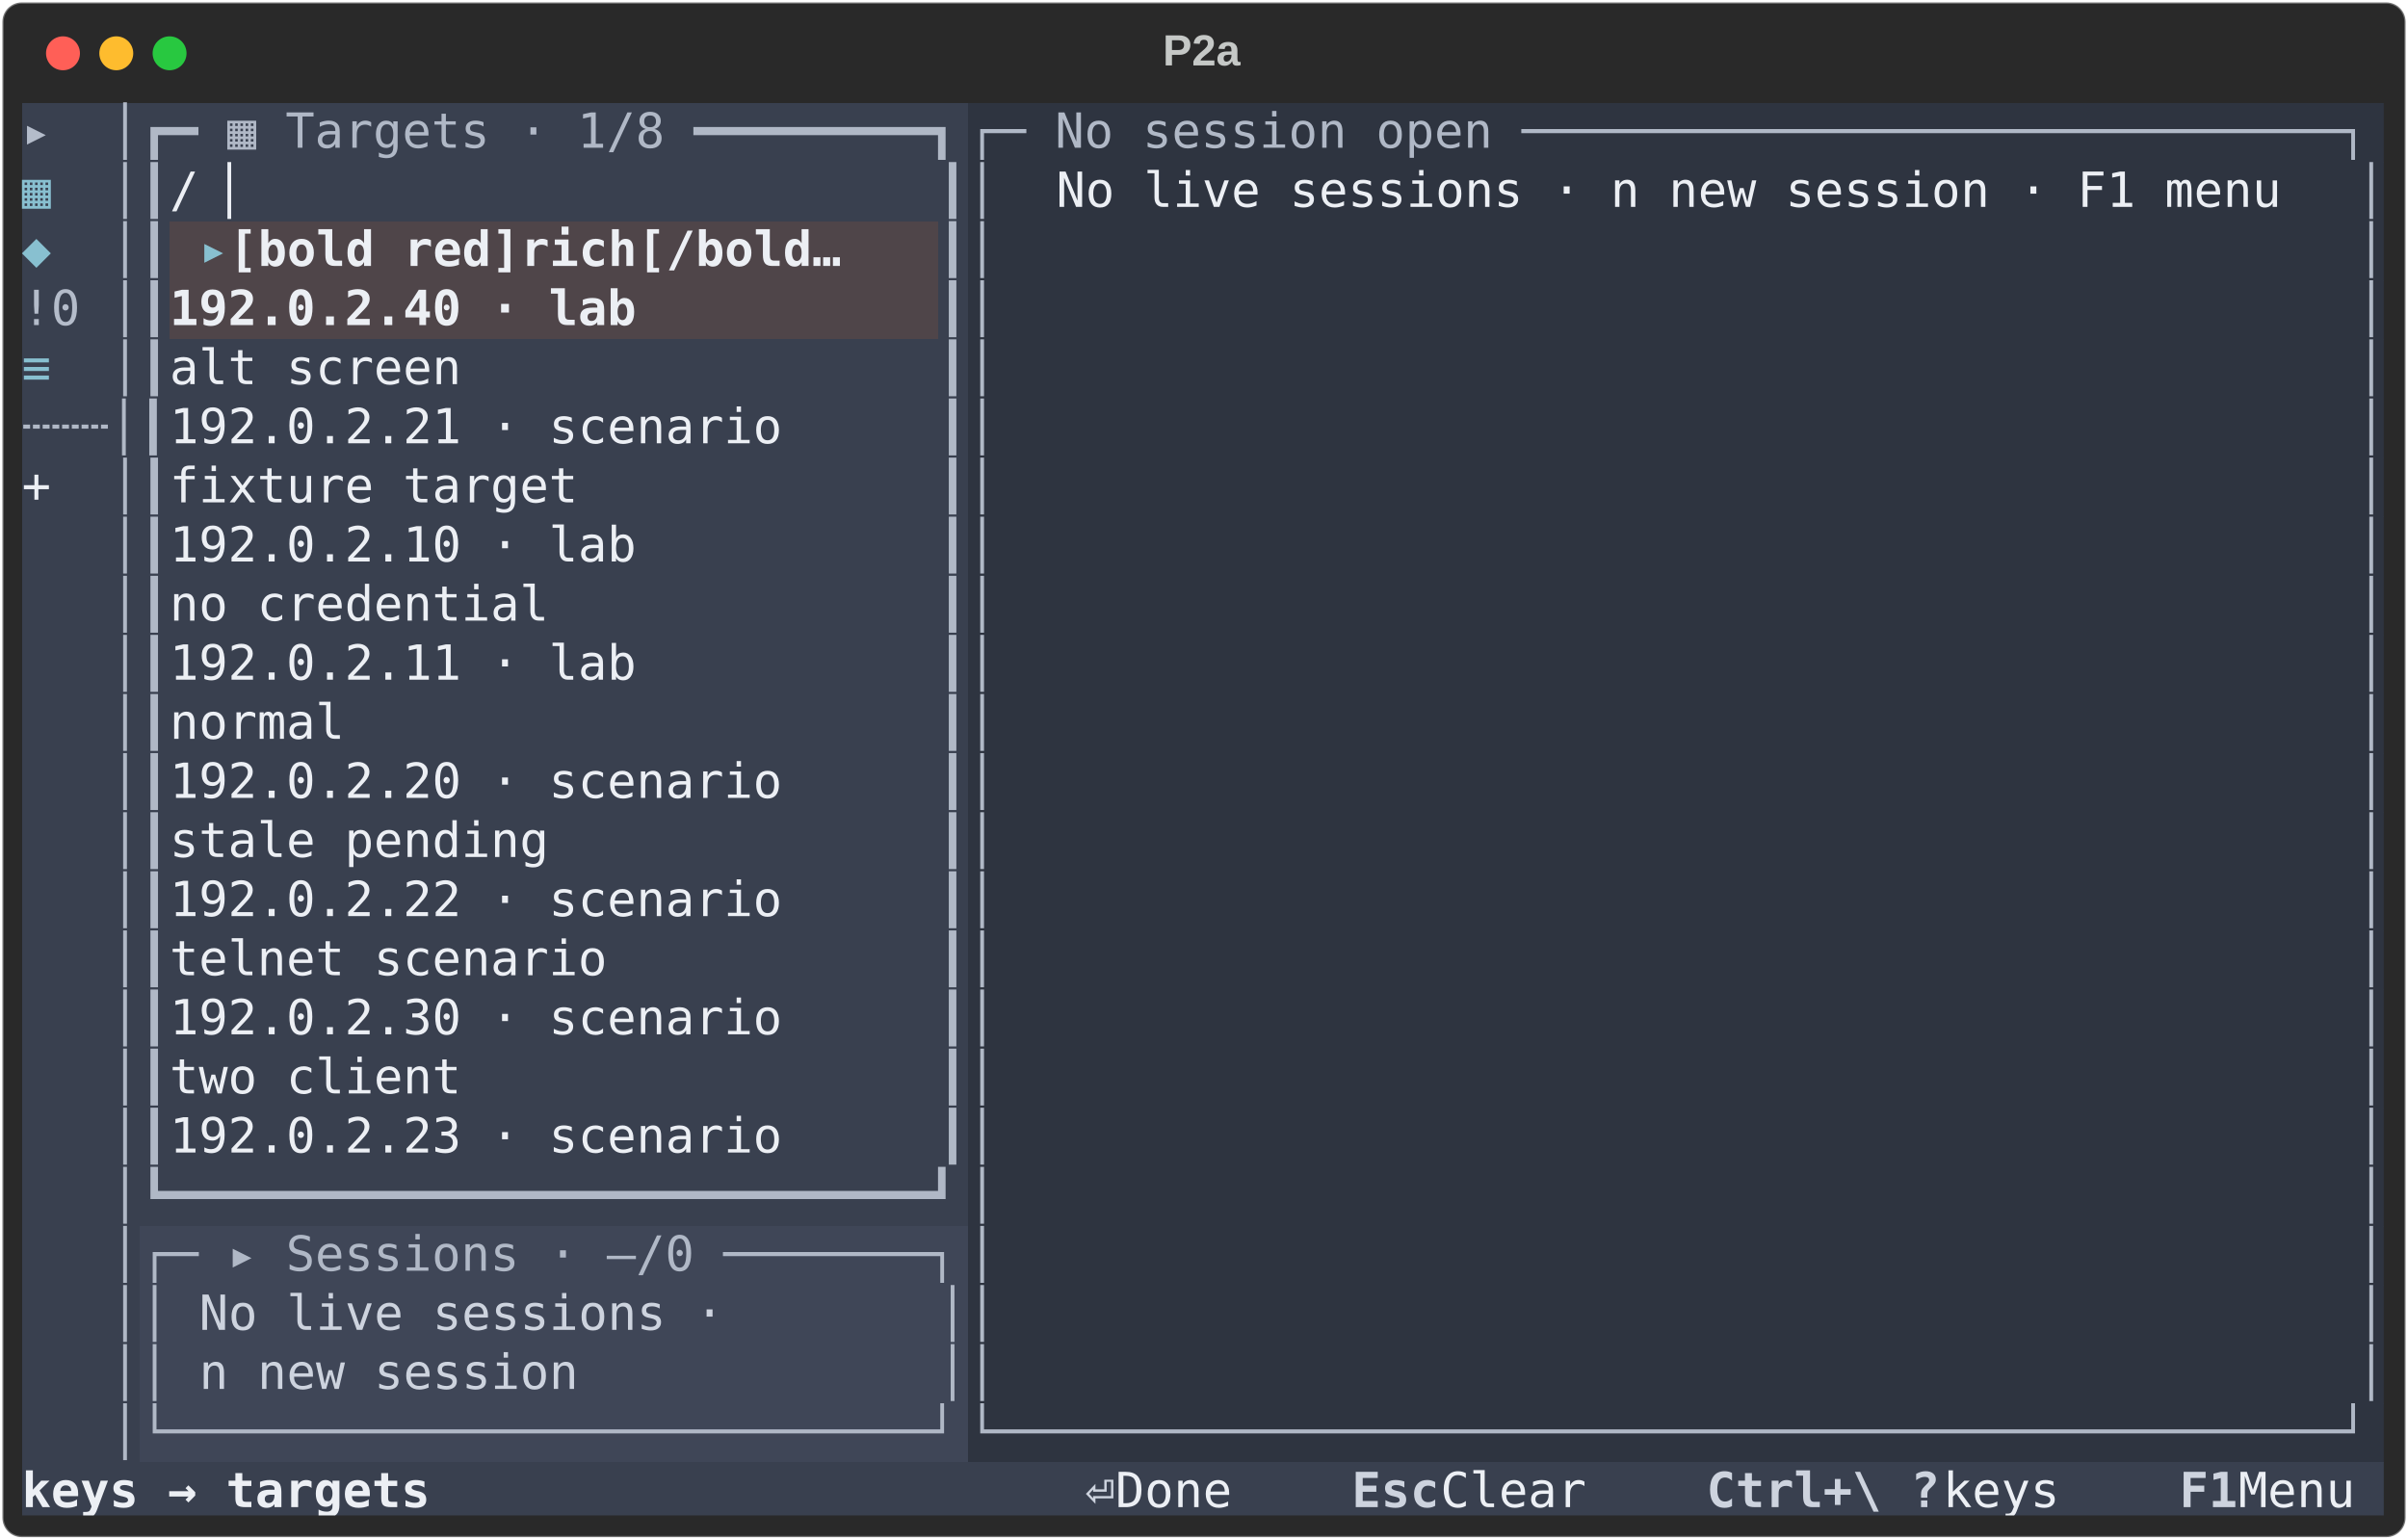
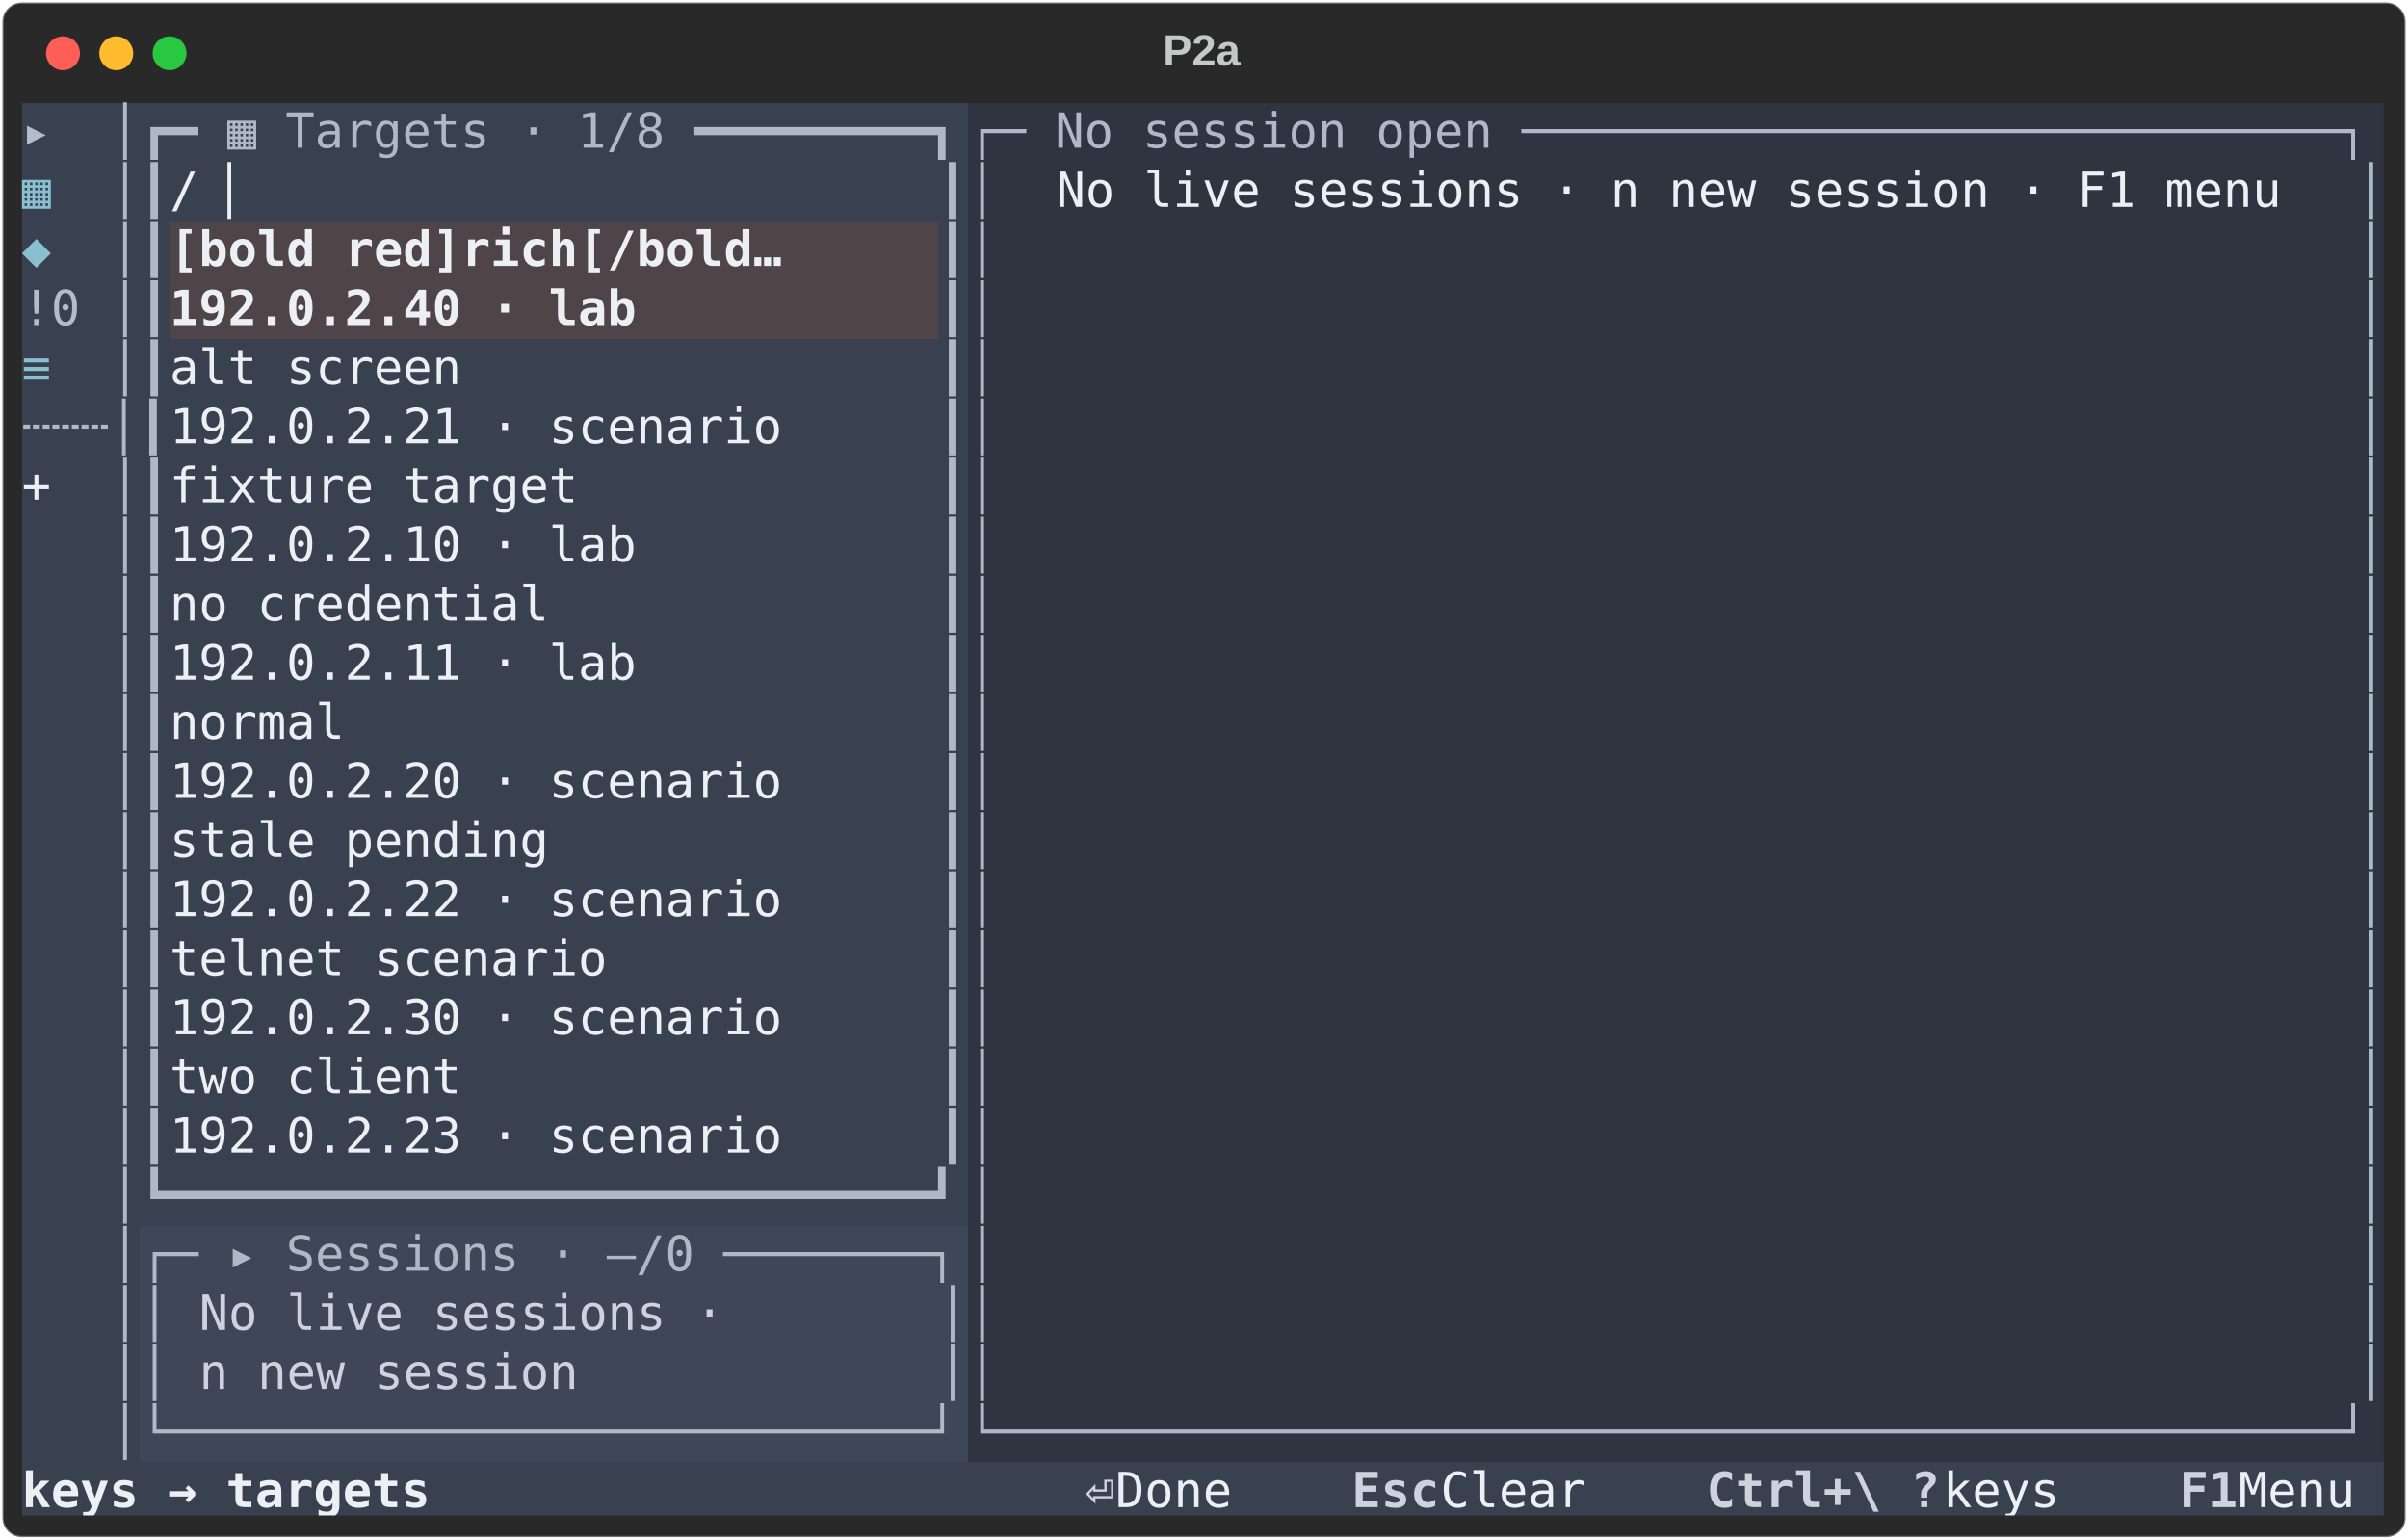
<svg xmlns="http://www.w3.org/2000/svg" class="rich-terminal" viewBox="0 0 994 635.6">
  <style>

    @font-face {
        font-family: "Fira Code";
        src: local("FiraCode-Regular"),
                url("https://cdnjs.cloudflare.com/ajax/libs/firacode/6.2.0/woff2/FiraCode-Regular.woff2") format("woff2"),
                url("https://cdnjs.cloudflare.com/ajax/libs/firacode/6.2.0/woff/FiraCode-Regular.woff") format("woff");
        font-style: normal;
        font-weight: 400;
    }
    @font-face {
        font-family: "Fira Code";
        src: local("FiraCode-Bold"),
                url("https://cdnjs.cloudflare.com/ajax/libs/firacode/6.2.0/woff2/FiraCode-Bold.woff2") format("woff2"),
                url("https://cdnjs.cloudflare.com/ajax/libs/firacode/6.2.0/woff/FiraCode-Bold.woff") format("woff");
        font-style: bold;
        font-weight: 700;
    }

    .terminal-p2a-matrix {
        font-family: Fira Code, monospace;
        font-size: 20px;
        line-height: 24.4px;
        font-variant-east-asian: full-width;
    }

    .terminal-p2a-title {
        font-size: 18px;
        font-weight: bold;
        font-family: arial;
    }

    .terminal-p2a-r1 { fill: #b4bcca }
.terminal-p2a-r2 { fill: #eceff4 }
.terminal-p2a-r3 { fill: #b0b8c6 }
.terminal-p2a-r4 { fill: #c5c8c6 }
.terminal-p2a-r5 { fill: #88c0d0 }
.terminal-p2a-r6 { fill: #eceff4;font-weight: bold }
- .terminal-p2a-r7 { fill: #88c0d0;font-weight: bold }
- .terminal-p2a-r8 { fill: #cdd3de }
- .terminal-p2a-r9 { fill: #cdd3de;font-weight: bold }
+ .terminal-p2a-r7 { fill: #cdd3de }
+ .terminal-p2a-r8 { fill: #cdd3de;font-weight: bold }
    </style>
  <defs>
    <clipPath id="terminal-p2a-clip-terminal">
      <rect x="0" y="0" width="975.0" height="584.6" />
    </clipPath>
    <clipPath id="terminal-p2a-line-0">
      <rect x="0" y="1.5" width="976" height="24.65" />
    </clipPath>
    <clipPath id="terminal-p2a-line-1">
      <rect x="0" y="25.9" width="976" height="24.65" />
    </clipPath>
    <clipPath id="terminal-p2a-line-2">
      <rect x="0" y="50.3" width="976" height="24.65" />
    </clipPath>
    <clipPath id="terminal-p2a-line-3">
      <rect x="0" y="74.7" width="976" height="24.65" />
    </clipPath>
    <clipPath id="terminal-p2a-line-4">
      <rect x="0" y="99.1" width="976" height="24.65" />
    </clipPath>
    <clipPath id="terminal-p2a-line-5">
      <rect x="0" y="123.5" width="976" height="24.65" />
    </clipPath>
    <clipPath id="terminal-p2a-line-6">
      <rect x="0" y="147.9" width="976" height="24.65" />
    </clipPath>
    <clipPath id="terminal-p2a-line-7">
      <rect x="0" y="172.3" width="976" height="24.65" />
    </clipPath>
    <clipPath id="terminal-p2a-line-8">
      <rect x="0" y="196.7" width="976" height="24.65" />
    </clipPath>
    <clipPath id="terminal-p2a-line-9">
      <rect x="0" y="221.1" width="976" height="24.65" />
    </clipPath>
    <clipPath id="terminal-p2a-line-10">
      <rect x="0" y="245.5" width="976" height="24.65" />
    </clipPath>
    <clipPath id="terminal-p2a-line-11">
      <rect x="0" y="269.9" width="976" height="24.65" />
    </clipPath>
    <clipPath id="terminal-p2a-line-12">
      <rect x="0" y="294.3" width="976" height="24.65" />
    </clipPath>
    <clipPath id="terminal-p2a-line-13">
      <rect x="0" y="318.7" width="976" height="24.65" />
    </clipPath>
    <clipPath id="terminal-p2a-line-14">
      <rect x="0" y="343.1" width="976" height="24.65" />
    </clipPath>
    <clipPath id="terminal-p2a-line-15">
      <rect x="0" y="367.5" width="976" height="24.65" />
    </clipPath>
    <clipPath id="terminal-p2a-line-16">
      <rect x="0" y="391.9" width="976" height="24.65" />
    </clipPath>
    <clipPath id="terminal-p2a-line-17">
      <rect x="0" y="416.3" width="976" height="24.65" />
    </clipPath>
    <clipPath id="terminal-p2a-line-18">
      <rect x="0" y="440.7" width="976" height="24.65" />
    </clipPath>
    <clipPath id="terminal-p2a-line-19">
      <rect x="0" y="465.1" width="976" height="24.65" />
    </clipPath>
    <clipPath id="terminal-p2a-line-20">
      <rect x="0" y="489.5" width="976" height="24.65" />
    </clipPath>
    <clipPath id="terminal-p2a-line-21">
      <rect x="0" y="513.9" width="976" height="24.65" />
    </clipPath>
    <clipPath id="terminal-p2a-line-22">
      <rect x="0" y="538.3" width="976" height="24.65" />
    </clipPath>
  </defs>
  <rect fill="#292929" stroke="rgba(255,255,255,0.35)" stroke-width="1" x="1" y="1" width="992" height="633.6" rx="8" />
  <text class="terminal-p2a-title" fill="#c5c8c6" text-anchor="middle" x="496" y="27">P2a</text>
  <g transform="translate(26,22)">
    <circle cx="0" cy="0" r="7" fill="#ff5f57" />
    <circle cx="22" cy="0" r="7" fill="#febc2e" />
    <circle cx="44" cy="0" r="7" fill="#28c840" />
  </g>
  <g transform="translate(9, 41)" clip-path="url(#terminal-p2a-clip-terminal)">
    <rect fill="#39404f" x="0" y="1.5" width="12.2" height="24.65" shape-rendering="crispEdges" />
    <rect fill="#39404f" x="12.2" y="1.5" width="24.4" height="24.65" shape-rendering="crispEdges" />
    <rect fill="#39404f" x="36.6" y="1.5" width="353.8" height="24.65" shape-rendering="crispEdges" />
    <rect fill="#2e3440" x="390.4" y="1.5" width="585.6" height="24.65" shape-rendering="crispEdges" />
    <rect fill="#39404f" x="0" y="25.9" width="12.2" height="24.65" shape-rendering="crispEdges" />
    <rect fill="#39404f" x="12.2" y="25.9" width="24.4" height="24.65" shape-rendering="crispEdges" />
    <rect fill="#39404f" x="36.6" y="25.9" width="24.4" height="24.65" shape-rendering="crispEdges" />
    <rect fill="#39404f" x="61" y="25.9" width="317.2" height="24.65" shape-rendering="crispEdges" />
    <rect fill="#39404f" x="378.2" y="25.9" width="12.2" height="24.65" shape-rendering="crispEdges" />
    <rect fill="#2e3440" x="390.4" y="25.9" width="12.2" height="24.65" shape-rendering="crispEdges" />
    <rect fill="#2e3440" x="402.6" y="25.9" width="12.2" height="24.65" shape-rendering="crispEdges" />
    <rect fill="#2e3440" x="414.8" y="25.9" width="12.2" height="24.65" shape-rendering="crispEdges" />
    <rect fill="#2e3440" x="427" y="25.9" width="512.4" height="24.65" shape-rendering="crispEdges" />
    <rect fill="#2e3440" x="939.4" y="25.9" width="12.2" height="24.65" shape-rendering="crispEdges" />
    <rect fill="#2e3440" x="951.6" y="25.9" width="12.2" height="24.65" shape-rendering="crispEdges" />
    <rect fill="#2e3440" x="963.8" y="25.9" width="12.2" height="24.65" shape-rendering="crispEdges" />
    <rect fill="#39404f" x="0" y="50.3" width="12.2" height="24.65" shape-rendering="crispEdges" />
    <rect fill="#39404f" x="12.2" y="50.3" width="24.4" height="24.65" shape-rendering="crispEdges" />
    <rect fill="#39404f" x="36.6" y="50.3" width="24.4" height="24.65" shape-rendering="crispEdges" />
-     <rect fill="#4f4549" x="61" y="50.3" width="12.2" height="24.65" shape-rendering="crispEdges" />
-     <rect fill="#4f4549" x="73.2" y="50.3" width="12.2" height="24.65" shape-rendering="crispEdges" />
-     <rect fill="#4f4549" x="85.4" y="50.3" width="292.8" height="24.65" shape-rendering="crispEdges" />
+     <rect fill="#4f4549" x="61" y="50.3" width="317.2" height="24.65" shape-rendering="crispEdges" />
    <rect fill="#39404f" x="378.2" y="50.3" width="12.2" height="24.65" shape-rendering="crispEdges" />
    <rect fill="#2e3440" x="390.4" y="50.3" width="12.2" height="24.65" shape-rendering="crispEdges" />
    <rect fill="#2e3440" x="402.6" y="50.3" width="561.2" height="24.65" shape-rendering="crispEdges" />
    <rect fill="#2e3440" x="963.8" y="50.3" width="12.2" height="24.65" shape-rendering="crispEdges" />
    <rect fill="#39404f" x="0" y="74.7" width="24.4" height="24.65" shape-rendering="crispEdges" />
    <rect fill="#39404f" x="24.4" y="74.7" width="12.2" height="24.65" shape-rendering="crispEdges" />
    <rect fill="#39404f" x="36.6" y="74.7" width="24.4" height="24.65" shape-rendering="crispEdges" />
    <rect fill="#4f4549" x="61" y="74.7" width="317.2" height="24.65" shape-rendering="crispEdges" />
    <rect fill="#39404f" x="378.2" y="74.7" width="12.2" height="24.65" shape-rendering="crispEdges" />
    <rect fill="#2e3440" x="390.4" y="74.7" width="12.2" height="24.65" shape-rendering="crispEdges" />
    <rect fill="#2e3440" x="402.6" y="74.7" width="561.2" height="24.65" shape-rendering="crispEdges" />
    <rect fill="#2e3440" x="963.8" y="74.7" width="12.2" height="24.65" shape-rendering="crispEdges" />
    <rect fill="#39404f" x="0" y="99.1" width="12.2" height="24.65" shape-rendering="crispEdges" />
    <rect fill="#39404f" x="12.2" y="99.1" width="24.4" height="24.65" shape-rendering="crispEdges" />
    <rect fill="#39404f" x="36.6" y="99.1" width="24.4" height="24.65" shape-rendering="crispEdges" />
    <rect fill="#39404f" x="61" y="99.1" width="317.2" height="24.65" shape-rendering="crispEdges" />
    <rect fill="#39404f" x="378.2" y="99.1" width="12.2" height="24.65" shape-rendering="crispEdges" />
    <rect fill="#2e3440" x="390.4" y="99.1" width="12.2" height="24.65" shape-rendering="crispEdges" />
    <rect fill="#2e3440" x="402.6" y="99.1" width="561.2" height="24.65" shape-rendering="crispEdges" />
    <rect fill="#2e3440" x="963.8" y="99.1" width="12.2" height="24.65" shape-rendering="crispEdges" />
    <rect fill="#39404f" x="0" y="123.5" width="61" height="24.65" shape-rendering="crispEdges" />
    <rect fill="#39404f" x="61" y="123.5" width="317.2" height="24.65" shape-rendering="crispEdges" />
    <rect fill="#39404f" x="378.2" y="123.5" width="12.2" height="24.65" shape-rendering="crispEdges" />
    <rect fill="#2e3440" x="390.4" y="123.5" width="12.2" height="24.65" shape-rendering="crispEdges" />
    <rect fill="#2e3440" x="402.6" y="123.5" width="561.2" height="24.65" shape-rendering="crispEdges" />
    <rect fill="#2e3440" x="963.8" y="123.5" width="12.2" height="24.65" shape-rendering="crispEdges" />
    <rect fill="#39404f" x="0" y="147.9" width="36.6" height="24.65" shape-rendering="crispEdges" />
    <rect fill="#39404f" x="36.6" y="147.9" width="24.4" height="24.65" shape-rendering="crispEdges" />
    <rect fill="#39404f" x="61" y="147.9" width="317.2" height="24.65" shape-rendering="crispEdges" />
    <rect fill="#39404f" x="378.2" y="147.9" width="12.2" height="24.65" shape-rendering="crispEdges" />
    <rect fill="#2e3440" x="390.4" y="147.9" width="12.2" height="24.65" shape-rendering="crispEdges" />
    <rect fill="#2e3440" x="402.6" y="147.9" width="561.2" height="24.65" shape-rendering="crispEdges" />
    <rect fill="#2e3440" x="963.8" y="147.9" width="12.2" height="24.65" shape-rendering="crispEdges" />
    <rect fill="#39404f" x="0" y="172.3" width="36.6" height="24.65" shape-rendering="crispEdges" />
    <rect fill="#39404f" x="36.6" y="172.3" width="24.4" height="24.65" shape-rendering="crispEdges" />
    <rect fill="#39404f" x="61" y="172.3" width="317.2" height="24.65" shape-rendering="crispEdges" />
    <rect fill="#39404f" x="378.2" y="172.3" width="12.2" height="24.65" shape-rendering="crispEdges" />
    <rect fill="#2e3440" x="390.4" y="172.3" width="12.2" height="24.65" shape-rendering="crispEdges" />
    <rect fill="#2e3440" x="402.6" y="172.3" width="561.2" height="24.65" shape-rendering="crispEdges" />
    <rect fill="#2e3440" x="963.8" y="172.3" width="12.2" height="24.65" shape-rendering="crispEdges" />
    <rect fill="#39404f" x="0" y="196.7" width="36.6" height="24.65" shape-rendering="crispEdges" />
    <rect fill="#39404f" x="36.6" y="196.7" width="24.4" height="24.65" shape-rendering="crispEdges" />
    <rect fill="#39404f" x="61" y="196.7" width="317.2" height="24.65" shape-rendering="crispEdges" />
    <rect fill="#39404f" x="378.2" y="196.7" width="12.2" height="24.65" shape-rendering="crispEdges" />
    <rect fill="#2e3440" x="390.4" y="196.7" width="12.2" height="24.65" shape-rendering="crispEdges" />
    <rect fill="#2e3440" x="402.6" y="196.7" width="561.2" height="24.65" shape-rendering="crispEdges" />
    <rect fill="#2e3440" x="963.8" y="196.7" width="12.2" height="24.65" shape-rendering="crispEdges" />
    <rect fill="#39404f" x="0" y="221.1" width="36.6" height="24.65" shape-rendering="crispEdges" />
    <rect fill="#39404f" x="36.6" y="221.1" width="24.4" height="24.65" shape-rendering="crispEdges" />
    <rect fill="#39404f" x="61" y="221.1" width="317.2" height="24.65" shape-rendering="crispEdges" />
    <rect fill="#39404f" x="378.2" y="221.1" width="12.2" height="24.65" shape-rendering="crispEdges" />
    <rect fill="#2e3440" x="390.4" y="221.1" width="12.2" height="24.65" shape-rendering="crispEdges" />
    <rect fill="#2e3440" x="402.6" y="221.1" width="561.2" height="24.65" shape-rendering="crispEdges" />
    <rect fill="#2e3440" x="963.8" y="221.1" width="12.2" height="24.65" shape-rendering="crispEdges" />
    <rect fill="#39404f" x="0" y="245.5" width="36.6" height="24.65" shape-rendering="crispEdges" />
    <rect fill="#39404f" x="36.6" y="245.5" width="24.4" height="24.65" shape-rendering="crispEdges" />
    <rect fill="#39404f" x="61" y="245.5" width="317.2" height="24.65" shape-rendering="crispEdges" />
    <rect fill="#39404f" x="378.2" y="245.5" width="12.2" height="24.65" shape-rendering="crispEdges" />
    <rect fill="#2e3440" x="390.4" y="245.5" width="12.2" height="24.65" shape-rendering="crispEdges" />
    <rect fill="#2e3440" x="402.6" y="245.5" width="561.2" height="24.65" shape-rendering="crispEdges" />
    <rect fill="#2e3440" x="963.8" y="245.5" width="12.2" height="24.65" shape-rendering="crispEdges" />
    <rect fill="#39404f" x="0" y="269.9" width="36.6" height="24.65" shape-rendering="crispEdges" />
    <rect fill="#39404f" x="36.6" y="269.9" width="24.4" height="24.65" shape-rendering="crispEdges" />
    <rect fill="#39404f" x="61" y="269.9" width="317.2" height="24.65" shape-rendering="crispEdges" />
    <rect fill="#39404f" x="378.2" y="269.9" width="12.2" height="24.65" shape-rendering="crispEdges" />
    <rect fill="#2e3440" x="390.4" y="269.9" width="12.2" height="24.65" shape-rendering="crispEdges" />
    <rect fill="#2e3440" x="402.6" y="269.9" width="561.2" height="24.65" shape-rendering="crispEdges" />
    <rect fill="#2e3440" x="963.8" y="269.9" width="12.2" height="24.65" shape-rendering="crispEdges" />
    <rect fill="#39404f" x="0" y="294.3" width="36.6" height="24.65" shape-rendering="crispEdges" />
    <rect fill="#39404f" x="36.6" y="294.3" width="24.4" height="24.65" shape-rendering="crispEdges" />
    <rect fill="#39404f" x="61" y="294.3" width="317.2" height="24.65" shape-rendering="crispEdges" />
    <rect fill="#39404f" x="378.2" y="294.3" width="12.2" height="24.65" shape-rendering="crispEdges" />
    <rect fill="#2e3440" x="390.4" y="294.3" width="12.2" height="24.65" shape-rendering="crispEdges" />
    <rect fill="#2e3440" x="402.6" y="294.3" width="561.2" height="24.65" shape-rendering="crispEdges" />
    <rect fill="#2e3440" x="963.8" y="294.3" width="12.2" height="24.65" shape-rendering="crispEdges" />
    <rect fill="#39404f" x="0" y="318.7" width="36.6" height="24.65" shape-rendering="crispEdges" />
    <rect fill="#39404f" x="36.6" y="318.7" width="24.4" height="24.65" shape-rendering="crispEdges" />
    <rect fill="#39404f" x="61" y="318.7" width="317.2" height="24.65" shape-rendering="crispEdges" />
    <rect fill="#39404f" x="378.2" y="318.7" width="12.2" height="24.65" shape-rendering="crispEdges" />
    <rect fill="#2e3440" x="390.4" y="318.7" width="12.2" height="24.65" shape-rendering="crispEdges" />
    <rect fill="#2e3440" x="402.6" y="318.7" width="561.2" height="24.65" shape-rendering="crispEdges" />
    <rect fill="#2e3440" x="963.8" y="318.7" width="12.2" height="24.65" shape-rendering="crispEdges" />
    <rect fill="#39404f" x="0" y="343.1" width="36.6" height="24.65" shape-rendering="crispEdges" />
    <rect fill="#39404f" x="36.6" y="343.1" width="24.4" height="24.65" shape-rendering="crispEdges" />
    <rect fill="#39404f" x="61" y="343.1" width="317.2" height="24.65" shape-rendering="crispEdges" />
    <rect fill="#39404f" x="378.2" y="343.1" width="12.2" height="24.65" shape-rendering="crispEdges" />
    <rect fill="#2e3440" x="390.4" y="343.1" width="12.2" height="24.65" shape-rendering="crispEdges" />
    <rect fill="#2e3440" x="402.6" y="343.1" width="561.2" height="24.65" shape-rendering="crispEdges" />
    <rect fill="#2e3440" x="963.8" y="343.1" width="12.2" height="24.65" shape-rendering="crispEdges" />
    <rect fill="#39404f" x="0" y="367.5" width="36.6" height="24.65" shape-rendering="crispEdges" />
    <rect fill="#39404f" x="36.6" y="367.5" width="24.4" height="24.65" shape-rendering="crispEdges" />
    <rect fill="#39404f" x="61" y="367.5" width="317.2" height="24.65" shape-rendering="crispEdges" />
    <rect fill="#39404f" x="378.2" y="367.5" width="12.2" height="24.65" shape-rendering="crispEdges" />
    <rect fill="#2e3440" x="390.4" y="367.5" width="12.2" height="24.65" shape-rendering="crispEdges" />
    <rect fill="#2e3440" x="402.6" y="367.5" width="561.2" height="24.65" shape-rendering="crispEdges" />
    <rect fill="#2e3440" x="963.8" y="367.5" width="12.2" height="24.65" shape-rendering="crispEdges" />
    <rect fill="#39404f" x="0" y="391.9" width="36.6" height="24.65" shape-rendering="crispEdges" />
    <rect fill="#39404f" x="36.6" y="391.9" width="24.4" height="24.65" shape-rendering="crispEdges" />
    <rect fill="#39404f" x="61" y="391.9" width="317.2" height="24.65" shape-rendering="crispEdges" />
    <rect fill="#39404f" x="378.2" y="391.9" width="12.2" height="24.65" shape-rendering="crispEdges" />
    <rect fill="#2e3440" x="390.4" y="391.9" width="12.2" height="24.65" shape-rendering="crispEdges" />
    <rect fill="#2e3440" x="402.6" y="391.9" width="561.2" height="24.65" shape-rendering="crispEdges" />
    <rect fill="#2e3440" x="963.8" y="391.9" width="12.2" height="24.65" shape-rendering="crispEdges" />
    <rect fill="#39404f" x="0" y="416.3" width="36.6" height="24.65" shape-rendering="crispEdges" />
    <rect fill="#39404f" x="36.6" y="416.3" width="24.4" height="24.65" shape-rendering="crispEdges" />
    <rect fill="#39404f" x="61" y="416.3" width="317.2" height="24.65" shape-rendering="crispEdges" />
    <rect fill="#39404f" x="378.2" y="416.3" width="12.2" height="24.65" shape-rendering="crispEdges" />
    <rect fill="#2e3440" x="390.4" y="416.3" width="12.2" height="24.65" shape-rendering="crispEdges" />
    <rect fill="#2e3440" x="402.6" y="416.3" width="561.2" height="24.65" shape-rendering="crispEdges" />
    <rect fill="#2e3440" x="963.8" y="416.3" width="12.2" height="24.65" shape-rendering="crispEdges" />
    <rect fill="#39404f" x="0" y="440.7" width="36.6" height="24.65" shape-rendering="crispEdges" />
    <rect fill="#39404f" x="36.6" y="440.7" width="353.8" height="24.65" shape-rendering="crispEdges" />
    <rect fill="#2e3440" x="390.4" y="440.7" width="12.2" height="24.65" shape-rendering="crispEdges" />
    <rect fill="#2e3440" x="402.6" y="440.7" width="561.2" height="24.65" shape-rendering="crispEdges" />
    <rect fill="#2e3440" x="963.8" y="440.7" width="12.2" height="24.65" shape-rendering="crispEdges" />
    <rect fill="#39404f" x="0" y="465.1" width="36.6" height="24.65" shape-rendering="crispEdges" />
    <rect fill="#39404f" x="36.6" y="465.1" width="12.2" height="24.65" shape-rendering="crispEdges" />
    <rect fill="#3f4657" x="48.8" y="465.1" width="341.6" height="24.65" shape-rendering="crispEdges" />
    <rect fill="#2e3440" x="390.4" y="465.1" width="12.2" height="24.65" shape-rendering="crispEdges" />
    <rect fill="#2e3440" x="402.6" y="465.1" width="561.2" height="24.65" shape-rendering="crispEdges" />
    <rect fill="#2e3440" x="963.8" y="465.1" width="12.2" height="24.65" shape-rendering="crispEdges" />
    <rect fill="#39404f" x="0" y="489.5" width="36.6" height="24.65" shape-rendering="crispEdges" />
    <rect fill="#39404f" x="36.6" y="489.5" width="12.2" height="24.65" shape-rendering="crispEdges" />
    <rect fill="#3f4657" x="48.8" y="489.5" width="12.2" height="24.65" shape-rendering="crispEdges" />
    <rect fill="#3f4657" x="61" y="489.5" width="12.2" height="24.65" shape-rendering="crispEdges" />
    <rect fill="#3f4657" x="73.2" y="489.5" width="292.8" height="24.65" shape-rendering="crispEdges" />
    <rect fill="#3f4657" x="366" y="489.5" width="12.2" height="24.65" shape-rendering="crispEdges" />
    <rect fill="#3f4657" x="378.2" y="489.5" width="12.2" height="24.65" shape-rendering="crispEdges" />
    <rect fill="#2e3440" x="390.4" y="489.5" width="12.2" height="24.65" shape-rendering="crispEdges" />
    <rect fill="#2e3440" x="402.6" y="489.5" width="561.2" height="24.65" shape-rendering="crispEdges" />
    <rect fill="#2e3440" x="963.8" y="489.5" width="12.2" height="24.65" shape-rendering="crispEdges" />
    <rect fill="#39404f" x="0" y="513.9" width="36.6" height="24.65" shape-rendering="crispEdges" />
    <rect fill="#39404f" x="36.6" y="513.9" width="12.2" height="24.65" shape-rendering="crispEdges" />
    <rect fill="#3f4657" x="48.8" y="513.9" width="12.2" height="24.65" shape-rendering="crispEdges" />
    <rect fill="#3f4657" x="61" y="513.9" width="12.2" height="24.65" shape-rendering="crispEdges" />
    <rect fill="#3f4657" x="73.2" y="513.9" width="292.8" height="24.65" shape-rendering="crispEdges" />
    <rect fill="#3f4657" x="366" y="513.9" width="12.2" height="24.65" shape-rendering="crispEdges" />
    <rect fill="#3f4657" x="378.2" y="513.9" width="12.2" height="24.65" shape-rendering="crispEdges" />
    <rect fill="#2e3440" x="390.4" y="513.9" width="12.2" height="24.65" shape-rendering="crispEdges" />
    <rect fill="#2e3440" x="402.6" y="513.9" width="561.2" height="24.65" shape-rendering="crispEdges" />
    <rect fill="#2e3440" x="963.8" y="513.9" width="12.2" height="24.65" shape-rendering="crispEdges" />
    <rect fill="#39404f" x="0" y="538.3" width="36.6" height="24.65" shape-rendering="crispEdges" />
    <rect fill="#39404f" x="36.6" y="538.3" width="12.2" height="24.65" shape-rendering="crispEdges" />
    <rect fill="#3f4657" x="48.8" y="538.3" width="341.6" height="24.65" shape-rendering="crispEdges" />
    <rect fill="#2e3440" x="390.4" y="538.3" width="585.6" height="24.65" shape-rendering="crispEdges" />
    <rect fill="#39404f" x="0" y="562.7" width="170.8" height="24.65" shape-rendering="crispEdges" />
    <rect fill="#39404f" x="170.8" y="562.7" width="268.4" height="24.65" shape-rendering="crispEdges" />
    <rect fill="#39404f" x="439.2" y="562.7" width="12.2" height="24.65" shape-rendering="crispEdges" />
    <rect fill="#39404f" x="451.4" y="562.7" width="97.6" height="24.65" shape-rendering="crispEdges" />
    <rect fill="#39404f" x="549" y="562.7" width="36.6" height="24.65" shape-rendering="crispEdges" />
    <rect fill="#39404f" x="585.6" y="562.7" width="109.8" height="24.65" shape-rendering="crispEdges" />
    <rect fill="#39404f" x="695.4" y="562.7" width="97.6" height="24.65" shape-rendering="crispEdges" />
    <rect fill="#39404f" x="793" y="562.7" width="97.6" height="24.65" shape-rendering="crispEdges" />
    <rect fill="#39404f" x="890.6" y="562.7" width="24.4" height="24.65" shape-rendering="crispEdges" />
    <rect fill="#39404f" x="915" y="562.7" width="61" height="24.65" shape-rendering="crispEdges" />
    <g class="terminal-p2a-matrix">
      <text class="terminal-p2a-r1" x="0" y="20" textLength="12.2" clip-path="url(#terminal-p2a-line-0)">▸</text>
      <text class="terminal-p2a-r3" x="36.6" y="20" textLength="353.8" clip-path="url(#terminal-p2a-line-0)">│┏━ ▦ Targets · 1/8 ━━━━━━━━┓</text>
      <text class="terminal-p2a-r3" x="390.4" y="20" textLength="585.6" clip-path="url(#terminal-p2a-line-0)">┌─ No session open ────────────────────────────┐</text>
      <text class="terminal-p2a-r4" x="976" y="20" textLength="12.2" clip-path="url(#terminal-p2a-line-0)">
</text>
      <text class="terminal-p2a-r5" x="0" y="44.4" textLength="12.2" clip-path="url(#terminal-p2a-line-1)">▦</text>
      <text class="terminal-p2a-r3" x="36.6" y="44.4" textLength="24.4" clip-path="url(#terminal-p2a-line-1)">│┃</text>
      <text class="terminal-p2a-r2" x="61" y="44.4" textLength="317.2" clip-path="url(#terminal-p2a-line-1)"> / ▏                      </text>
      <text class="terminal-p2a-r3" x="378.2" y="44.4" textLength="12.2" clip-path="url(#terminal-p2a-line-1)">┃</text>
      <text class="terminal-p2a-r3" x="390.4" y="44.4" textLength="12.2" clip-path="url(#terminal-p2a-line-1)">│</text>
      <text class="terminal-p2a-r2" x="427" y="44.4" textLength="512.4" clip-path="url(#terminal-p2a-line-1)">No live sessions · n new session · F1 menu</text>
      <text class="terminal-p2a-r3" x="963.8" y="44.4" textLength="12.2" clip-path="url(#terminal-p2a-line-1)">│</text>
      <text class="terminal-p2a-r4" x="976" y="44.4" textLength="12.2" clip-path="url(#terminal-p2a-line-1)">
</text>
      <text class="terminal-p2a-r5" x="0" y="68.8" textLength="12.2" clip-path="url(#terminal-p2a-line-2)">◆</text>
      <text class="terminal-p2a-r3" x="36.6" y="68.8" textLength="24.4" clip-path="url(#terminal-p2a-line-2)">│┃</text>
-       <text class="terminal-p2a-r7" x="73.2" y="68.8" textLength="12.2" clip-path="url(#terminal-p2a-line-2)">▸</text>
-       <text class="terminal-p2a-r6" x="85.4" y="68.8" textLength="292.8" clip-path="url(#terminal-p2a-line-2)">[bold red]rich[/bold…   </text>
+       <text class="terminal-p2a-r6" x="61" y="68.8" textLength="317.2" clip-path="url(#terminal-p2a-line-2)">  [bold red]rich[/bold…   </text>
      <text class="terminal-p2a-r3" x="378.2" y="68.8" textLength="12.2" clip-path="url(#terminal-p2a-line-2)">┃</text>
      <text class="terminal-p2a-r3" x="390.4" y="68.8" textLength="12.2" clip-path="url(#terminal-p2a-line-2)">│</text>
      <text class="terminal-p2a-r3" x="963.8" y="68.8" textLength="12.2" clip-path="url(#terminal-p2a-line-2)">│</text>
      <text class="terminal-p2a-r4" x="976" y="68.8" textLength="12.2" clip-path="url(#terminal-p2a-line-2)">
</text>
      <text class="terminal-p2a-r1" x="0" y="93.2" textLength="24.4" clip-path="url(#terminal-p2a-line-3)">!0</text>
      <text class="terminal-p2a-r3" x="36.6" y="93.2" textLength="24.4" clip-path="url(#terminal-p2a-line-3)">│┃</text>
      <text class="terminal-p2a-r6" x="61" y="93.2" textLength="317.2" clip-path="url(#terminal-p2a-line-3)">  192.0.2.40 · lab        </text>
      <text class="terminal-p2a-r3" x="378.2" y="93.2" textLength="12.2" clip-path="url(#terminal-p2a-line-3)">┃</text>
      <text class="terminal-p2a-r3" x="390.4" y="93.2" textLength="12.2" clip-path="url(#terminal-p2a-line-3)">│</text>
      <text class="terminal-p2a-r3" x="963.8" y="93.2" textLength="12.2" clip-path="url(#terminal-p2a-line-3)">│</text>
      <text class="terminal-p2a-r4" x="976" y="93.2" textLength="12.2" clip-path="url(#terminal-p2a-line-3)">
</text>
      <text class="terminal-p2a-r5" x="0" y="117.6" textLength="12.2" clip-path="url(#terminal-p2a-line-4)">≡</text>
      <text class="terminal-p2a-r3" x="36.6" y="117.6" textLength="24.4" clip-path="url(#terminal-p2a-line-4)">│┃</text>
      <text class="terminal-p2a-r2" x="61" y="117.6" textLength="317.2" clip-path="url(#terminal-p2a-line-4)">  alt screen              </text>
      <text class="terminal-p2a-r3" x="378.2" y="117.6" textLength="12.2" clip-path="url(#terminal-p2a-line-4)">┃</text>
      <text class="terminal-p2a-r3" x="390.4" y="117.6" textLength="12.2" clip-path="url(#terminal-p2a-line-4)">│</text>
      <text class="terminal-p2a-r3" x="963.8" y="117.6" textLength="12.2" clip-path="url(#terminal-p2a-line-4)">│</text>
      <text class="terminal-p2a-r4" x="976" y="117.6" textLength="12.2" clip-path="url(#terminal-p2a-line-4)">
</text>
      <text class="terminal-p2a-r3" x="0" y="142" textLength="61" clip-path="url(#terminal-p2a-line-5)">┄┄┄│┃</text>
      <text class="terminal-p2a-r2" x="61" y="142" textLength="317.2" clip-path="url(#terminal-p2a-line-5)">  192.0.2.21 · scenario   </text>
      <text class="terminal-p2a-r3" x="378.2" y="142" textLength="12.2" clip-path="url(#terminal-p2a-line-5)">┃</text>
      <text class="terminal-p2a-r3" x="390.4" y="142" textLength="12.2" clip-path="url(#terminal-p2a-line-5)">│</text>
      <text class="terminal-p2a-r3" x="963.8" y="142" textLength="12.2" clip-path="url(#terminal-p2a-line-5)">│</text>
      <text class="terminal-p2a-r4" x="976" y="142" textLength="12.2" clip-path="url(#terminal-p2a-line-5)">
</text>
      <text class="terminal-p2a-r2" x="0" y="166.4" textLength="36.6" clip-path="url(#terminal-p2a-line-6)">+  </text>
      <text class="terminal-p2a-r3" x="36.6" y="166.4" textLength="24.4" clip-path="url(#terminal-p2a-line-6)">│┃</text>
      <text class="terminal-p2a-r2" x="61" y="166.4" textLength="317.2" clip-path="url(#terminal-p2a-line-6)">  fixture target          </text>
      <text class="terminal-p2a-r3" x="378.2" y="166.4" textLength="12.2" clip-path="url(#terminal-p2a-line-6)">┃</text>
      <text class="terminal-p2a-r3" x="390.4" y="166.4" textLength="12.2" clip-path="url(#terminal-p2a-line-6)">│</text>
      <text class="terminal-p2a-r3" x="963.8" y="166.4" textLength="12.2" clip-path="url(#terminal-p2a-line-6)">│</text>
      <text class="terminal-p2a-r4" x="976" y="166.4" textLength="12.2" clip-path="url(#terminal-p2a-line-6)">
</text>
      <text class="terminal-p2a-r3" x="36.6" y="190.8" textLength="24.4" clip-path="url(#terminal-p2a-line-7)">│┃</text>
      <text class="terminal-p2a-r2" x="61" y="190.8" textLength="317.2" clip-path="url(#terminal-p2a-line-7)">  192.0.2.10 · lab        </text>
      <text class="terminal-p2a-r3" x="378.2" y="190.8" textLength="12.2" clip-path="url(#terminal-p2a-line-7)">┃</text>
      <text class="terminal-p2a-r3" x="390.4" y="190.8" textLength="12.2" clip-path="url(#terminal-p2a-line-7)">│</text>
      <text class="terminal-p2a-r3" x="963.8" y="190.8" textLength="12.2" clip-path="url(#terminal-p2a-line-7)">│</text>
      <text class="terminal-p2a-r4" x="976" y="190.8" textLength="12.2" clip-path="url(#terminal-p2a-line-7)">
</text>
      <text class="terminal-p2a-r3" x="36.6" y="215.2" textLength="24.4" clip-path="url(#terminal-p2a-line-8)">│┃</text>
      <text class="terminal-p2a-r2" x="61" y="215.2" textLength="317.2" clip-path="url(#terminal-p2a-line-8)">  no credential           </text>
      <text class="terminal-p2a-r3" x="378.2" y="215.2" textLength="12.2" clip-path="url(#terminal-p2a-line-8)">┃</text>
      <text class="terminal-p2a-r3" x="390.4" y="215.2" textLength="12.2" clip-path="url(#terminal-p2a-line-8)">│</text>
      <text class="terminal-p2a-r3" x="963.8" y="215.2" textLength="12.2" clip-path="url(#terminal-p2a-line-8)">│</text>
      <text class="terminal-p2a-r4" x="976" y="215.2" textLength="12.2" clip-path="url(#terminal-p2a-line-8)">
</text>
      <text class="terminal-p2a-r3" x="36.6" y="239.6" textLength="24.4" clip-path="url(#terminal-p2a-line-9)">│┃</text>
      <text class="terminal-p2a-r2" x="61" y="239.6" textLength="317.2" clip-path="url(#terminal-p2a-line-9)">  192.0.2.11 · lab        </text>
      <text class="terminal-p2a-r3" x="378.2" y="239.6" textLength="12.2" clip-path="url(#terminal-p2a-line-9)">┃</text>
      <text class="terminal-p2a-r3" x="390.4" y="239.6" textLength="12.2" clip-path="url(#terminal-p2a-line-9)">│</text>
      <text class="terminal-p2a-r3" x="963.8" y="239.6" textLength="12.2" clip-path="url(#terminal-p2a-line-9)">│</text>
      <text class="terminal-p2a-r4" x="976" y="239.6" textLength="12.2" clip-path="url(#terminal-p2a-line-9)">
</text>
      <text class="terminal-p2a-r3" x="36.6" y="264" textLength="24.4" clip-path="url(#terminal-p2a-line-10)">│┃</text>
      <text class="terminal-p2a-r2" x="61" y="264" textLength="317.2" clip-path="url(#terminal-p2a-line-10)">  normal                  </text>
      <text class="terminal-p2a-r3" x="378.2" y="264" textLength="12.2" clip-path="url(#terminal-p2a-line-10)">┃</text>
      <text class="terminal-p2a-r3" x="390.4" y="264" textLength="12.2" clip-path="url(#terminal-p2a-line-10)">│</text>
      <text class="terminal-p2a-r3" x="963.8" y="264" textLength="12.2" clip-path="url(#terminal-p2a-line-10)">│</text>
      <text class="terminal-p2a-r4" x="976" y="264" textLength="12.2" clip-path="url(#terminal-p2a-line-10)">
</text>
      <text class="terminal-p2a-r3" x="36.6" y="288.4" textLength="24.4" clip-path="url(#terminal-p2a-line-11)">│┃</text>
      <text class="terminal-p2a-r2" x="61" y="288.4" textLength="317.2" clip-path="url(#terminal-p2a-line-11)">  192.0.2.20 · scenario   </text>
      <text class="terminal-p2a-r3" x="378.2" y="288.4" textLength="12.2" clip-path="url(#terminal-p2a-line-11)">┃</text>
      <text class="terminal-p2a-r3" x="390.4" y="288.4" textLength="12.2" clip-path="url(#terminal-p2a-line-11)">│</text>
      <text class="terminal-p2a-r3" x="963.8" y="288.4" textLength="12.2" clip-path="url(#terminal-p2a-line-11)">│</text>
      <text class="terminal-p2a-r4" x="976" y="288.4" textLength="12.2" clip-path="url(#terminal-p2a-line-11)">
</text>
      <text class="terminal-p2a-r3" x="36.6" y="312.8" textLength="24.4" clip-path="url(#terminal-p2a-line-12)">│┃</text>
      <text class="terminal-p2a-r2" x="61" y="312.8" textLength="317.2" clip-path="url(#terminal-p2a-line-12)">  stale pending           </text>
      <text class="terminal-p2a-r3" x="378.2" y="312.8" textLength="12.2" clip-path="url(#terminal-p2a-line-12)">┃</text>
      <text class="terminal-p2a-r3" x="390.4" y="312.8" textLength="12.2" clip-path="url(#terminal-p2a-line-12)">│</text>
      <text class="terminal-p2a-r3" x="963.8" y="312.8" textLength="12.2" clip-path="url(#terminal-p2a-line-12)">│</text>
      <text class="terminal-p2a-r4" x="976" y="312.8" textLength="12.2" clip-path="url(#terminal-p2a-line-12)">
</text>
      <text class="terminal-p2a-r3" x="36.6" y="337.2" textLength="24.4" clip-path="url(#terminal-p2a-line-13)">│┃</text>
      <text class="terminal-p2a-r2" x="61" y="337.2" textLength="317.2" clip-path="url(#terminal-p2a-line-13)">  192.0.2.22 · scenario   </text>
      <text class="terminal-p2a-r3" x="378.2" y="337.2" textLength="12.2" clip-path="url(#terminal-p2a-line-13)">┃</text>
      <text class="terminal-p2a-r3" x="390.4" y="337.2" textLength="12.2" clip-path="url(#terminal-p2a-line-13)">│</text>
      <text class="terminal-p2a-r3" x="963.8" y="337.2" textLength="12.2" clip-path="url(#terminal-p2a-line-13)">│</text>
      <text class="terminal-p2a-r4" x="976" y="337.2" textLength="12.2" clip-path="url(#terminal-p2a-line-13)">
</text>
      <text class="terminal-p2a-r3" x="36.6" y="361.6" textLength="24.4" clip-path="url(#terminal-p2a-line-14)">│┃</text>
      <text class="terminal-p2a-r2" x="61" y="361.6" textLength="317.2" clip-path="url(#terminal-p2a-line-14)">  telnet scenario         </text>
      <text class="terminal-p2a-r3" x="378.2" y="361.6" textLength="12.2" clip-path="url(#terminal-p2a-line-14)">┃</text>
      <text class="terminal-p2a-r3" x="390.4" y="361.6" textLength="12.2" clip-path="url(#terminal-p2a-line-14)">│</text>
      <text class="terminal-p2a-r3" x="963.8" y="361.6" textLength="12.2" clip-path="url(#terminal-p2a-line-14)">│</text>
      <text class="terminal-p2a-r4" x="976" y="361.6" textLength="12.2" clip-path="url(#terminal-p2a-line-14)">
</text>
      <text class="terminal-p2a-r3" x="36.6" y="386" textLength="24.4" clip-path="url(#terminal-p2a-line-15)">│┃</text>
      <text class="terminal-p2a-r2" x="61" y="386" textLength="317.2" clip-path="url(#terminal-p2a-line-15)">  192.0.2.30 · scenario   </text>
      <text class="terminal-p2a-r3" x="378.2" y="386" textLength="12.2" clip-path="url(#terminal-p2a-line-15)">┃</text>
      <text class="terminal-p2a-r3" x="390.4" y="386" textLength="12.2" clip-path="url(#terminal-p2a-line-15)">│</text>
      <text class="terminal-p2a-r3" x="963.8" y="386" textLength="12.2" clip-path="url(#terminal-p2a-line-15)">│</text>
      <text class="terminal-p2a-r4" x="976" y="386" textLength="12.2" clip-path="url(#terminal-p2a-line-15)">
</text>
      <text class="terminal-p2a-r3" x="36.6" y="410.4" textLength="24.4" clip-path="url(#terminal-p2a-line-16)">│┃</text>
      <text class="terminal-p2a-r2" x="61" y="410.4" textLength="317.2" clip-path="url(#terminal-p2a-line-16)">  two client              </text>
      <text class="terminal-p2a-r3" x="378.2" y="410.4" textLength="12.2" clip-path="url(#terminal-p2a-line-16)">┃</text>
      <text class="terminal-p2a-r3" x="390.4" y="410.4" textLength="12.2" clip-path="url(#terminal-p2a-line-16)">│</text>
      <text class="terminal-p2a-r3" x="963.8" y="410.4" textLength="12.2" clip-path="url(#terminal-p2a-line-16)">│</text>
      <text class="terminal-p2a-r4" x="976" y="410.4" textLength="12.2" clip-path="url(#terminal-p2a-line-16)">
</text>
      <text class="terminal-p2a-r3" x="36.6" y="434.8" textLength="24.4" clip-path="url(#terminal-p2a-line-17)">│┃</text>
      <text class="terminal-p2a-r2" x="61" y="434.8" textLength="317.2" clip-path="url(#terminal-p2a-line-17)">  192.0.2.23 · scenario   </text>
      <text class="terminal-p2a-r3" x="378.2" y="434.8" textLength="12.2" clip-path="url(#terminal-p2a-line-17)">┃</text>
      <text class="terminal-p2a-r3" x="390.4" y="434.8" textLength="12.2" clip-path="url(#terminal-p2a-line-17)">│</text>
      <text class="terminal-p2a-r3" x="963.8" y="434.8" textLength="12.2" clip-path="url(#terminal-p2a-line-17)">│</text>
      <text class="terminal-p2a-r4" x="976" y="434.8" textLength="12.2" clip-path="url(#terminal-p2a-line-17)">
</text>
      <text class="terminal-p2a-r3" x="36.6" y="459.2" textLength="353.8" clip-path="url(#terminal-p2a-line-18)">│┗━━━━━━━━━━━━━━━━━━━━━━━━━━┛</text>
      <text class="terminal-p2a-r3" x="390.4" y="459.2" textLength="12.2" clip-path="url(#terminal-p2a-line-18)">│</text>
      <text class="terminal-p2a-r3" x="963.8" y="459.2" textLength="12.2" clip-path="url(#terminal-p2a-line-18)">│</text>
      <text class="terminal-p2a-r4" x="976" y="459.2" textLength="12.2" clip-path="url(#terminal-p2a-line-18)">
</text>
      <text class="terminal-p2a-r3" x="36.6" y="483.6" textLength="12.2" clip-path="url(#terminal-p2a-line-19)">│</text>
      <text class="terminal-p2a-r3" x="48.8" y="483.6" textLength="341.6" clip-path="url(#terminal-p2a-line-19)">┌─ ▸ Sessions · –/0 ───────┐</text>
      <text class="terminal-p2a-r3" x="390.4" y="483.6" textLength="12.2" clip-path="url(#terminal-p2a-line-19)">│</text>
      <text class="terminal-p2a-r3" x="963.8" y="483.6" textLength="12.2" clip-path="url(#terminal-p2a-line-19)">│</text>
      <text class="terminal-p2a-r4" x="976" y="483.6" textLength="12.2" clip-path="url(#terminal-p2a-line-19)">
</text>
      <text class="terminal-p2a-r3" x="36.6" y="508" textLength="12.2" clip-path="url(#terminal-p2a-line-20)">│</text>
      <text class="terminal-p2a-r3" x="48.8" y="508" textLength="12.2" clip-path="url(#terminal-p2a-line-20)">│</text>
-       <text class="terminal-p2a-r8" x="73.2" y="508" textLength="292.8" clip-path="url(#terminal-p2a-line-20)">No live sessions ·      </text>
+       <text class="terminal-p2a-r7" x="73.2" y="508" textLength="292.8" clip-path="url(#terminal-p2a-line-20)">No live sessions ·      </text>
      <text class="terminal-p2a-r3" x="378.2" y="508" textLength="12.2" clip-path="url(#terminal-p2a-line-20)">│</text>
      <text class="terminal-p2a-r3" x="390.4" y="508" textLength="12.2" clip-path="url(#terminal-p2a-line-20)">│</text>
      <text class="terminal-p2a-r3" x="963.8" y="508" textLength="12.2" clip-path="url(#terminal-p2a-line-20)">│</text>
      <text class="terminal-p2a-r4" x="976" y="508" textLength="12.2" clip-path="url(#terminal-p2a-line-20)">
</text>
      <text class="terminal-p2a-r3" x="36.6" y="532.4" textLength="12.2" clip-path="url(#terminal-p2a-line-21)">│</text>
      <text class="terminal-p2a-r3" x="48.8" y="532.4" textLength="12.2" clip-path="url(#terminal-p2a-line-21)">│</text>
-       <text class="terminal-p2a-r8" x="73.2" y="532.4" textLength="292.8" clip-path="url(#terminal-p2a-line-21)">n new session           </text>
+       <text class="terminal-p2a-r7" x="73.2" y="532.4" textLength="292.8" clip-path="url(#terminal-p2a-line-21)">n new session           </text>
      <text class="terminal-p2a-r3" x="378.2" y="532.4" textLength="12.2" clip-path="url(#terminal-p2a-line-21)">│</text>
      <text class="terminal-p2a-r3" x="390.4" y="532.4" textLength="12.2" clip-path="url(#terminal-p2a-line-21)">│</text>
      <text class="terminal-p2a-r3" x="963.8" y="532.4" textLength="12.2" clip-path="url(#terminal-p2a-line-21)">│</text>
      <text class="terminal-p2a-r4" x="976" y="532.4" textLength="12.2" clip-path="url(#terminal-p2a-line-21)">
</text>
      <text class="terminal-p2a-r3" x="36.6" y="556.8" textLength="12.2" clip-path="url(#terminal-p2a-line-22)">│</text>
      <text class="terminal-p2a-r3" x="48.8" y="556.8" textLength="341.6" clip-path="url(#terminal-p2a-line-22)">└──────────────────────────┘</text>
      <text class="terminal-p2a-r3" x="390.4" y="556.8" textLength="585.6" clip-path="url(#terminal-p2a-line-22)">└──────────────────────────────────────────────┘</text>
      <text class="terminal-p2a-r4" x="976" y="556.8" textLength="12.2" clip-path="url(#terminal-p2a-line-22)">
</text>
      <text class="terminal-p2a-r6" x="0" y="581.2" textLength="170.8" clip-path="url(#terminal-p2a-line-23)">keys → targets</text>
-       <text class="terminal-p2a-r9" x="439.2" y="581.2" textLength="12.2" clip-path="url(#terminal-p2a-line-23)">⏎</text>
+       <text class="terminal-p2a-r8" x="439.2" y="581.2" textLength="12.2" clip-path="url(#terminal-p2a-line-23)">⏎</text>
      <text class="terminal-p2a-r2" x="451.4" y="581.2" textLength="97.6" clip-path="url(#terminal-p2a-line-23)"> Done   </text>
-       <text class="terminal-p2a-r9" x="549" y="581.2" textLength="36.6" clip-path="url(#terminal-p2a-line-23)">Esc</text>
+       <text class="terminal-p2a-r8" x="549" y="581.2" textLength="36.6" clip-path="url(#terminal-p2a-line-23)">Esc</text>
      <text class="terminal-p2a-r2" x="585.6" y="581.2" textLength="109.8" clip-path="url(#terminal-p2a-line-23)"> Clear   </text>
-       <text class="terminal-p2a-r9" x="695.4" y="581.2" textLength="97.6" clip-path="url(#terminal-p2a-line-23)">Ctrl+\ ?</text>
+       <text class="terminal-p2a-r8" x="695.4" y="581.2" textLength="97.6" clip-path="url(#terminal-p2a-line-23)">Ctrl+\ ?</text>
      <text class="terminal-p2a-r2" x="793" y="581.2" textLength="97.6" clip-path="url(#terminal-p2a-line-23)"> keys   </text>
-       <text class="terminal-p2a-r9" x="890.6" y="581.2" textLength="24.4" clip-path="url(#terminal-p2a-line-23)">F1</text>
+       <text class="terminal-p2a-r8" x="890.6" y="581.2" textLength="24.4" clip-path="url(#terminal-p2a-line-23)">F1</text>
      <text class="terminal-p2a-r2" x="915" y="581.2" textLength="61" clip-path="url(#terminal-p2a-line-23)"> Menu</text>
    </g>
  </g>
</svg>
